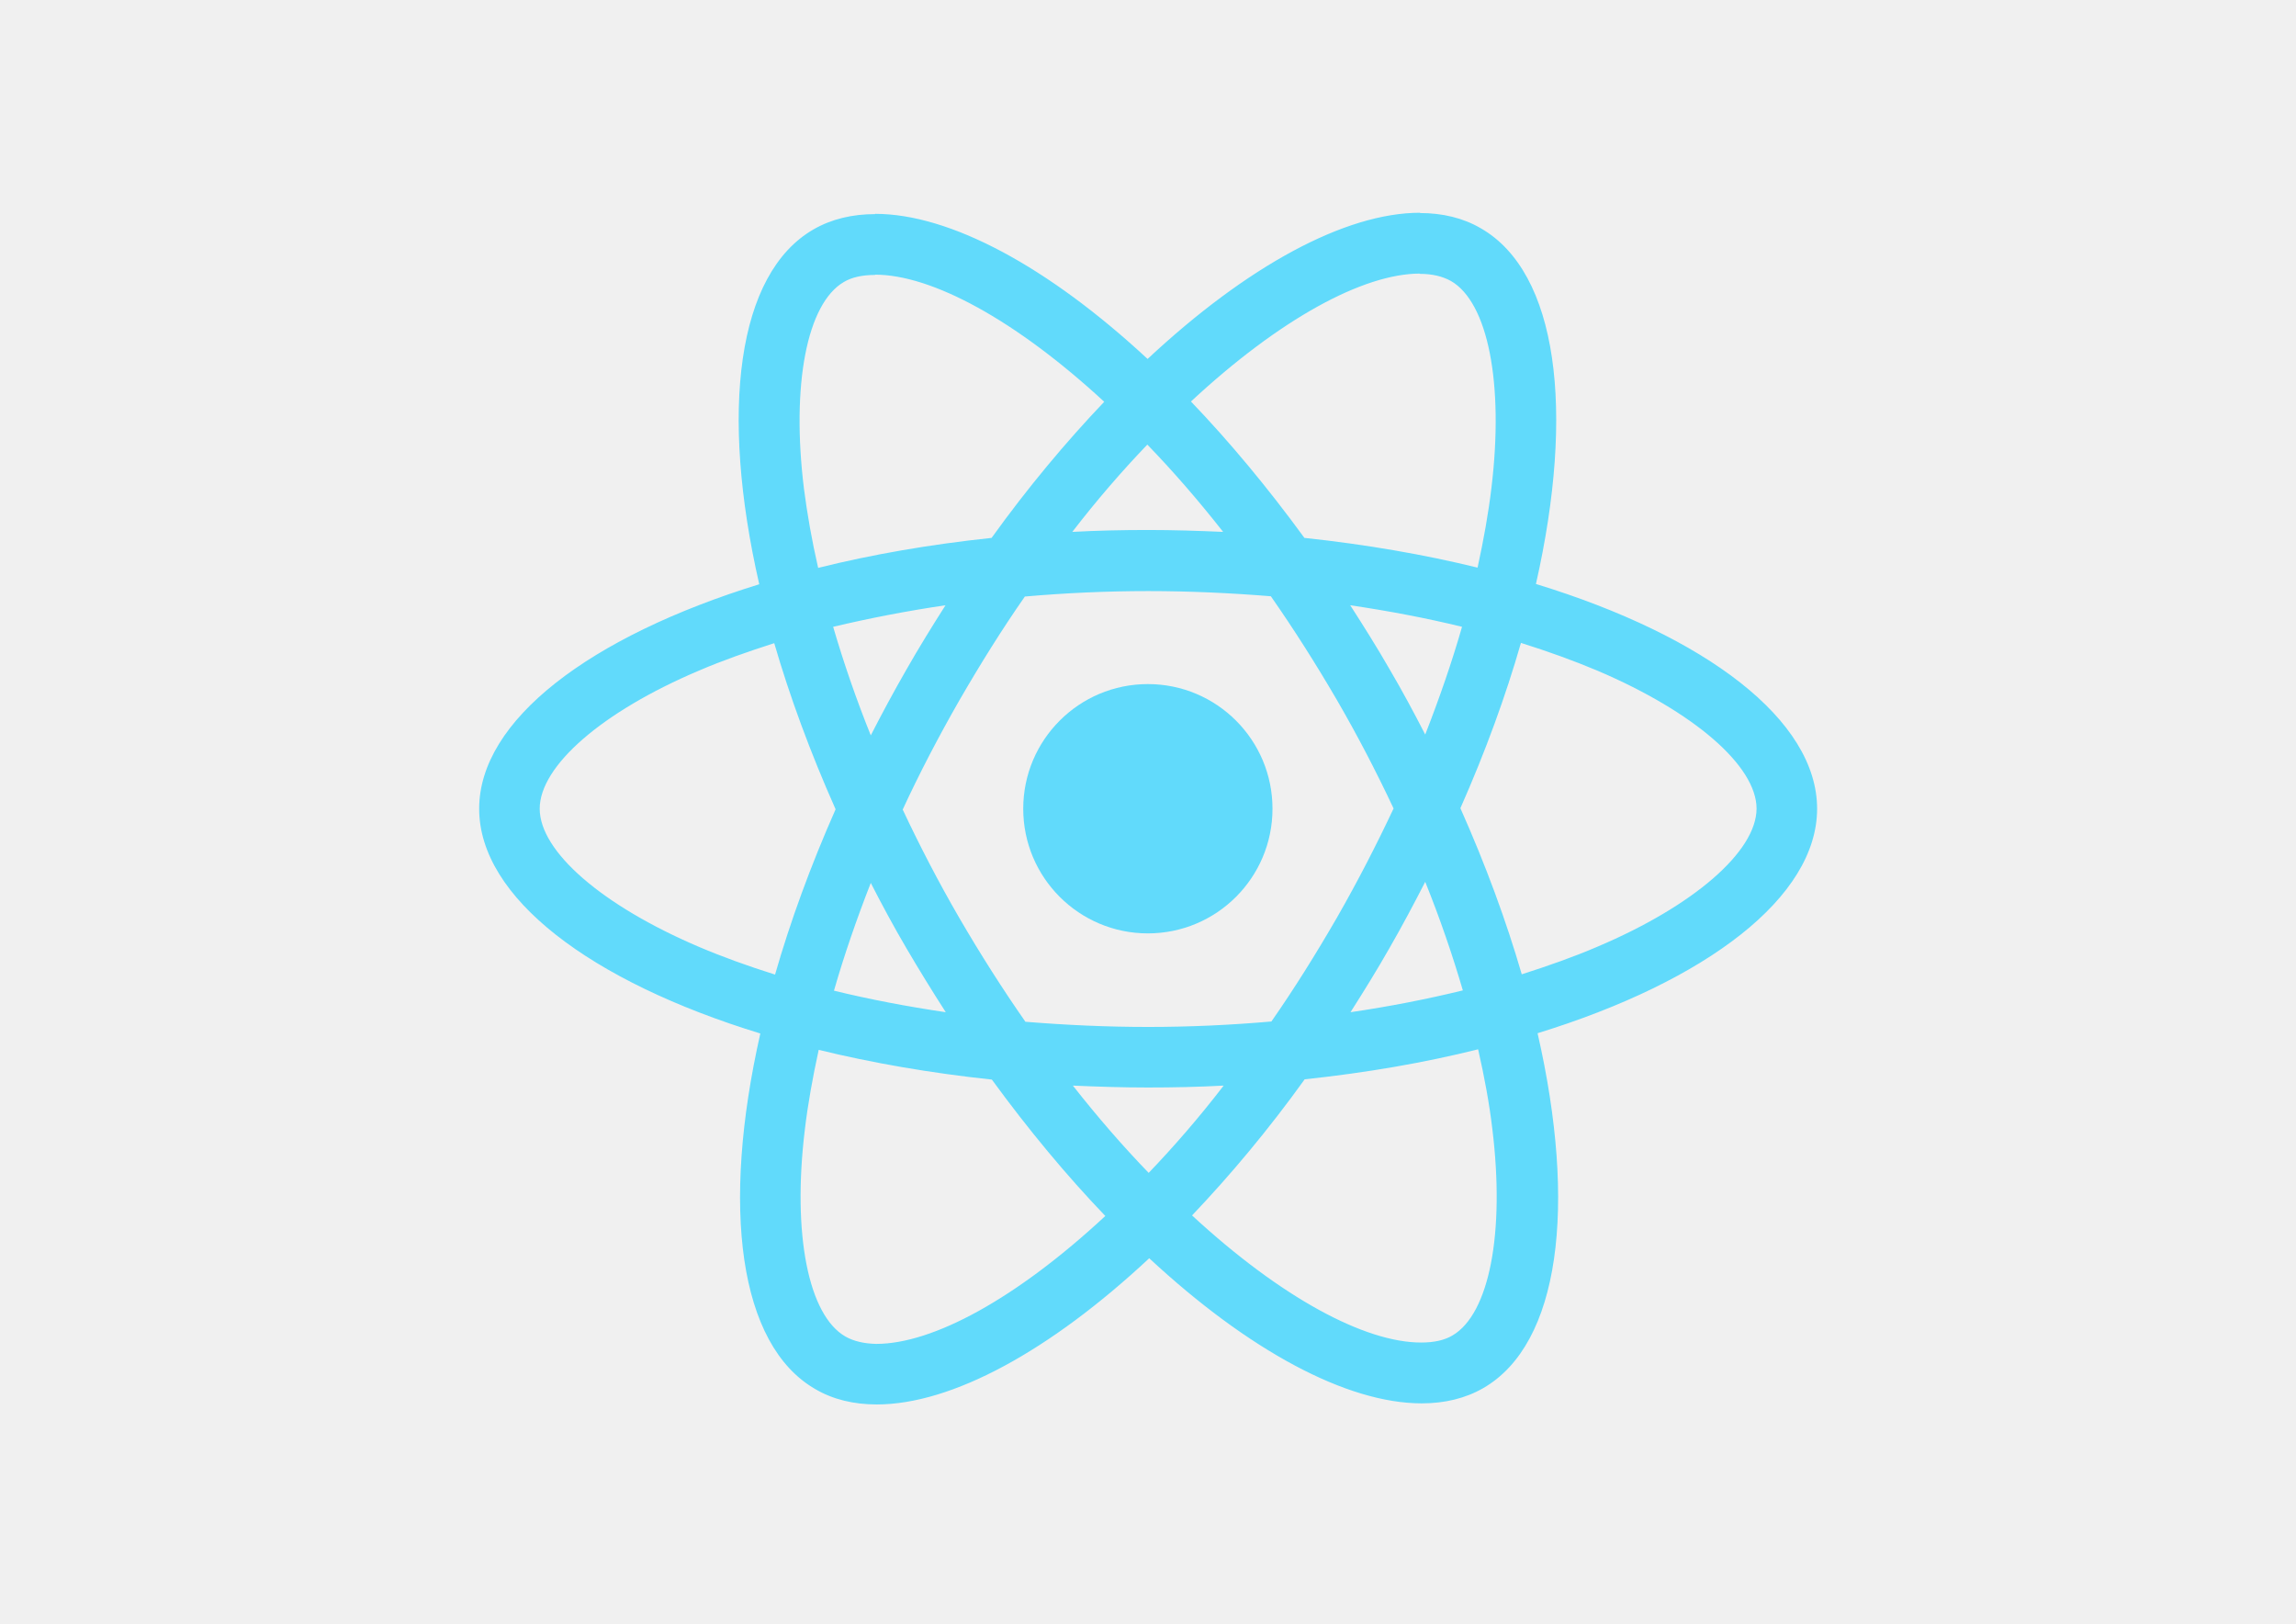
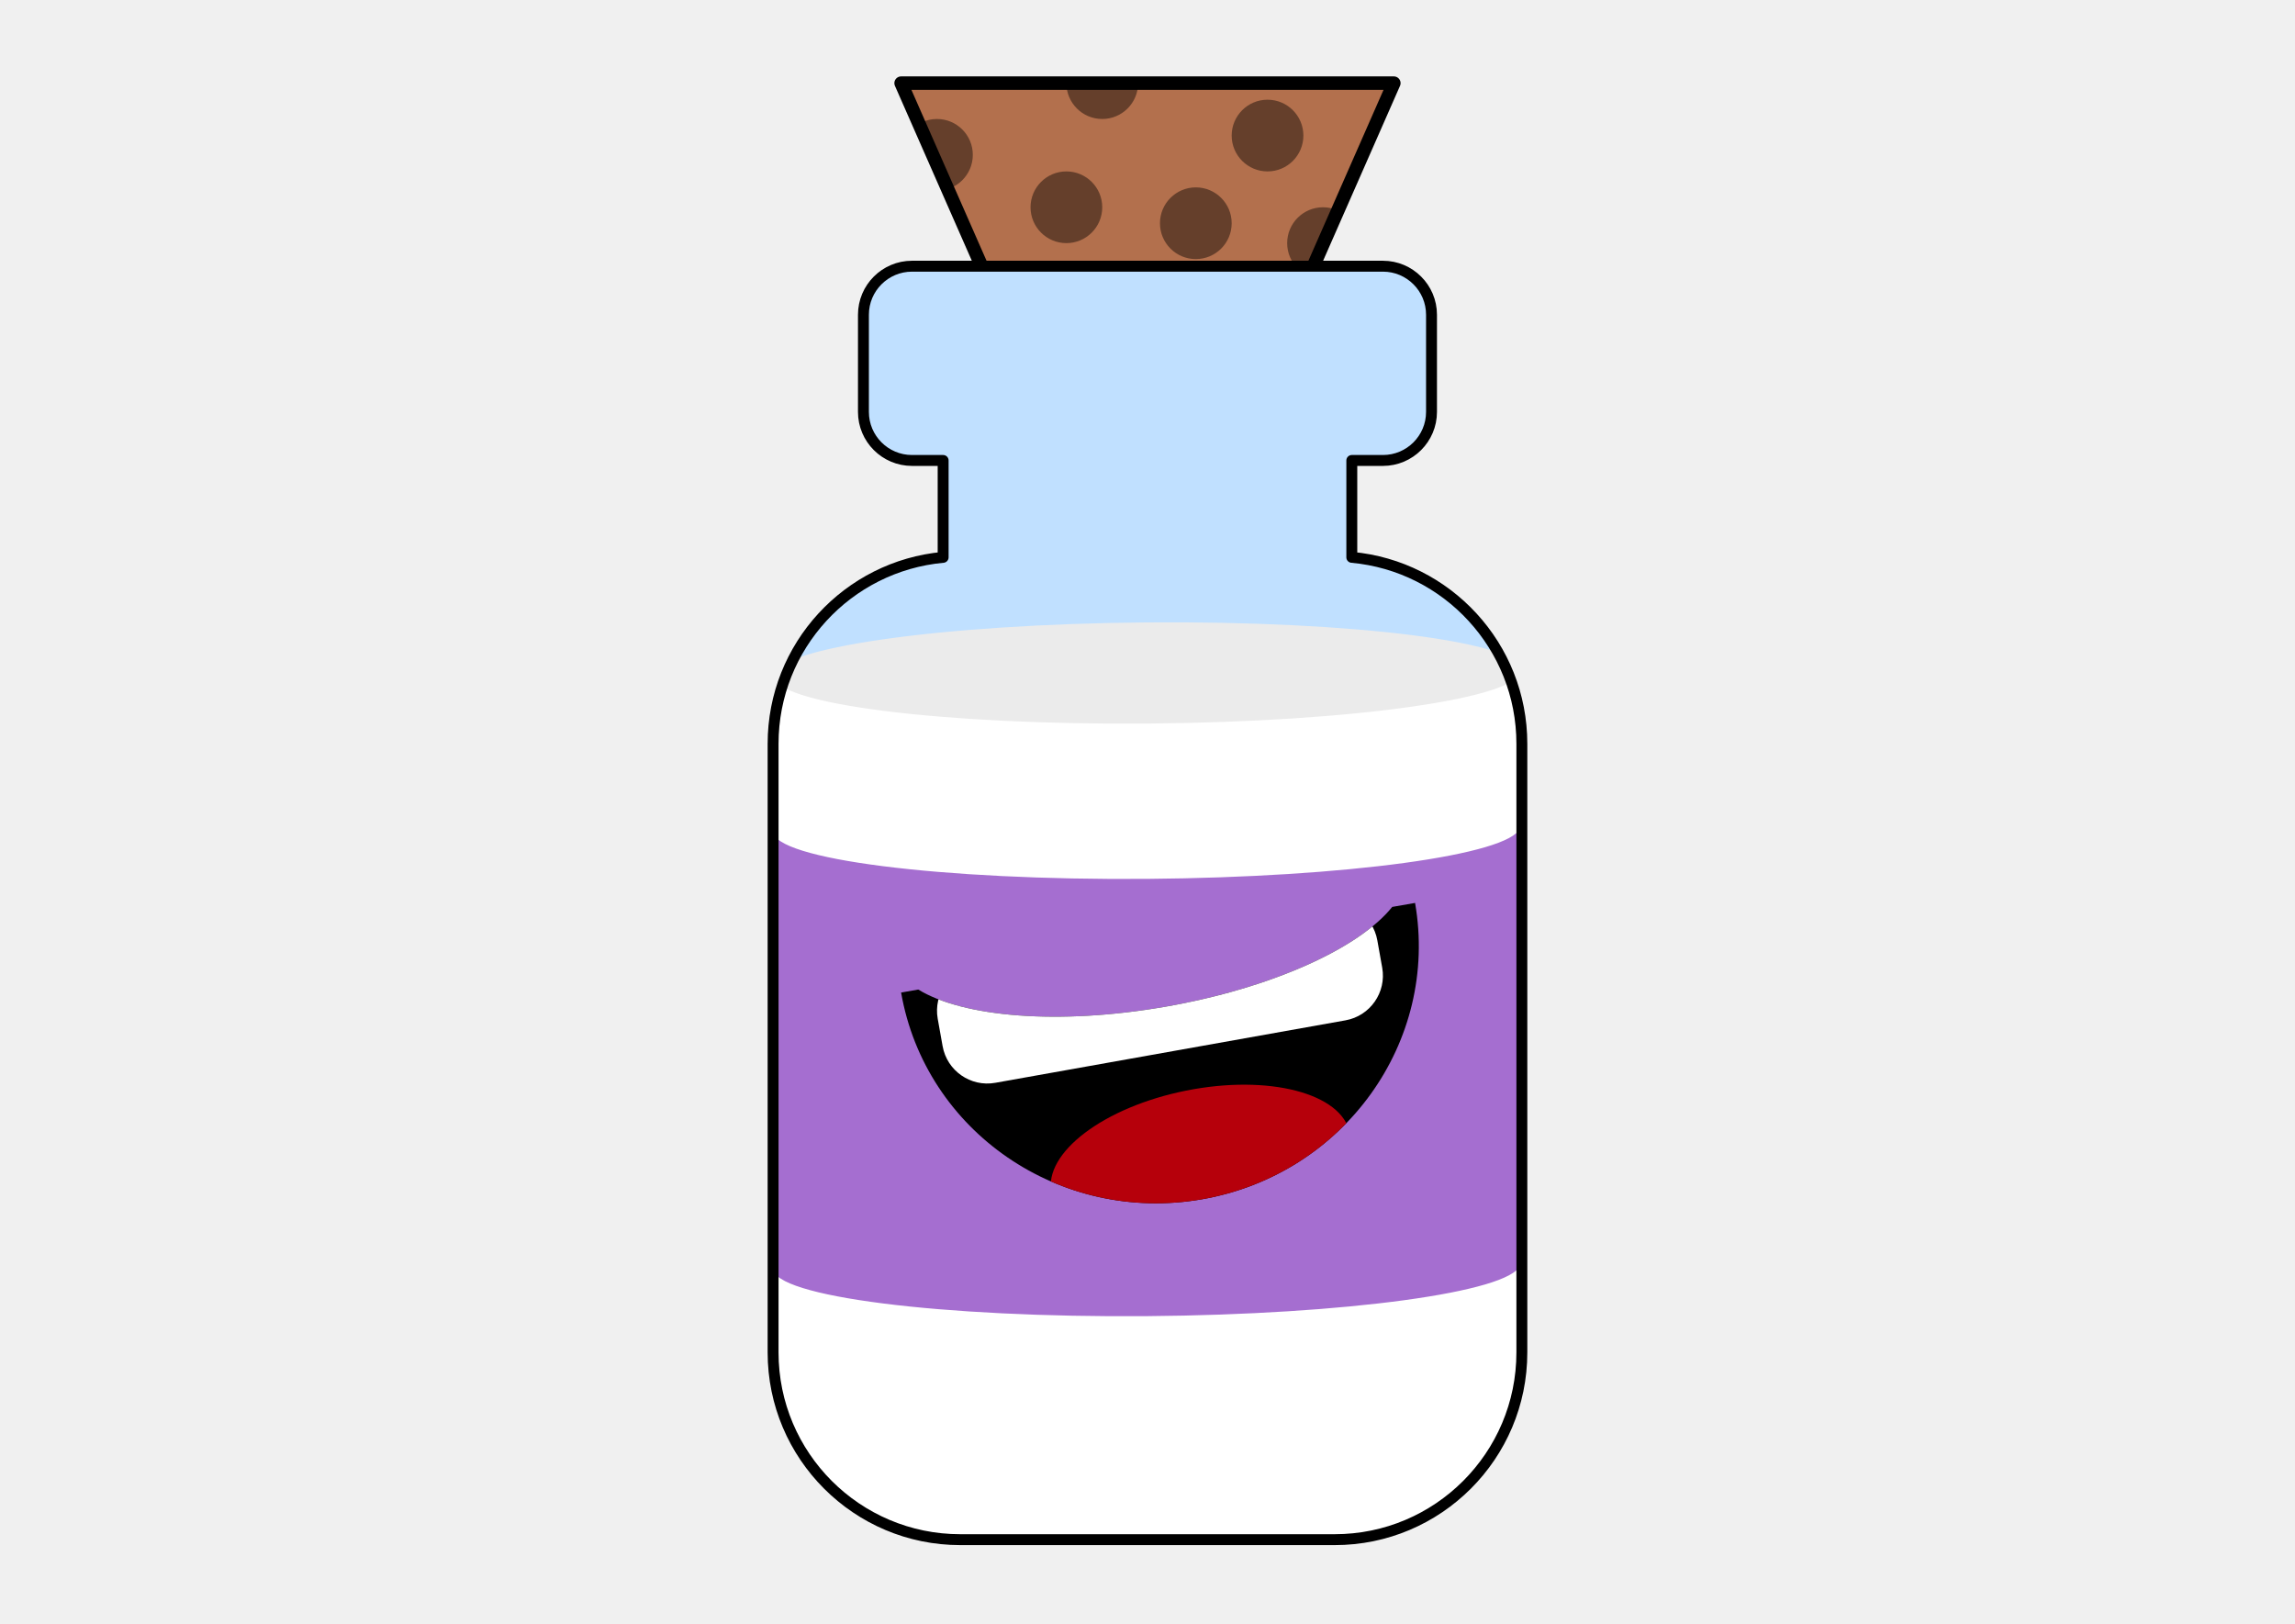
- <svg xmlns="http://www.w3.org/2000/svg" viewBox="0 0 841.9 595.3">
-   <g fill="#61DAFB">
-     <path d="M666.3 296.5c0-32.5-40.7-63.3-103.1-82.4 14.4-63.6 8-114.2-20.2-130.4-6.5-3.8-14.1-5.6-22.4-5.6v22.3c4.6 0 8.3.9 11.4 2.6 13.6 7.8 19.5 37.5 14.9 75.7-1.1 9.4-2.9 19.3-5.1 29.4-19.6-4.8-41-8.5-63.5-10.9-13.5-18.5-27.5-35.3-41.6-50 32.6-30.3 63.2-46.9 84-46.9V78c-27.5 0-63.5 19.6-99.9 53.6-36.4-33.8-72.4-53.2-99.9-53.2v22.3c20.7 0 51.4 16.5 84 46.6-14 14.7-28 31.4-41.3 49.9-22.6 2.4-44 6.1-63.6 11-2.3-10-4-19.7-5.2-29-4.7-38.2 1.1-67.9 14.6-75.8 3-1.8 6.9-2.6 11.5-2.6V78.5c-8.4 0-16 1.8-22.6 5.6-28.1 16.2-34.4 66.7-19.9 130.1-62.2 19.2-102.7 49.9-102.7 82.3 0 32.5 40.7 63.3 103.1 82.4-14.4 63.6-8 114.2 20.2 130.4 6.5 3.8 14.1 5.6 22.5 5.6 27.5 0 63.5-19.6 99.9-53.6 36.4 33.8 72.4 53.2 99.9 53.2 8.4 0 16-1.8 22.6-5.6 28.1-16.2 34.4-66.7 19.9-130.1 62-19.1 102.5-49.9 102.5-82.3zm-130.2-66.7c-3.7 12.9-8.3 26.2-13.5 39.5-4.1-8-8.4-16-13.1-24-4.6-8-9.5-15.8-14.4-23.4 14.2 2.1 27.9 4.7 41 7.9zm-45.8 106.5c-7.8 13.5-15.8 26.3-24.1 38.2-14.9 1.3-30 2-45.2 2-15.1 0-30.2-.7-45-1.9-8.3-11.9-16.4-24.6-24.2-38-7.6-13.1-14.5-26.4-20.8-39.8 6.2-13.4 13.2-26.8 20.7-39.9 7.8-13.5 15.8-26.3 24.1-38.2 14.9-1.3 30-2 45.2-2 15.1 0 30.2.7 45 1.9 8.3 11.9 16.4 24.6 24.2 38 7.6 13.1 14.5 26.4 20.8 39.8-6.3 13.4-13.2 26.8-20.7 39.9zm32.3-13c5.4 13.4 10 26.8 13.8 39.8-13.1 3.2-26.9 5.9-41.2 8 4.9-7.7 9.8-15.6 14.4-23.7 4.6-8 8.9-16.1 13-24.1zM421.2 430c-9.3-9.6-18.6-20.3-27.8-32 9 .4 18.2.7 27.5.7 9.4 0 18.7-.2 27.8-.7-9 11.7-18.3 22.4-27.5 32zm-74.4-58.9c-14.2-2.1-27.9-4.7-41-7.9 3.7-12.9 8.3-26.2 13.5-39.5 4.1 8 8.4 16 13.1 24 4.7 8 9.5 15.8 14.4 23.4zM420.7 163c9.3 9.6 18.6 20.3 27.8 32-9-.4-18.2-.7-27.5-.7-9.4 0-18.7.2-27.8.7 9-11.7 18.3-22.4 27.5-32zm-74 58.9c-4.9 7.7-9.8 15.6-14.4 23.7-4.6 8-8.9 16-13 24-5.4-13.4-10-26.8-13.8-39.8 13.1-3.1 26.9-5.8 41.2-7.9zm-90.5 125.2c-35.4-15.1-58.3-34.9-58.3-50.6 0-15.7 22.9-35.6 58.3-50.6 8.6-3.7 18-7 27.7-10.1 5.7 19.6 13.2 40 22.5 60.9-9.2 20.8-16.6 41.1-22.2 60.6-9.9-3.1-19.3-6.5-28-10.2zM310 490c-13.6-7.8-19.5-37.5-14.9-75.7 1.1-9.4 2.9-19.3 5.1-29.4 19.6 4.8 41 8.5 63.5 10.9 13.5 18.5 27.5 35.3 41.6 50-32.6 30.3-63.2 46.9-84 46.9-4.5-.1-8.3-1-11.3-2.7zm237.2-76.2c4.7 38.2-1.1 67.9-14.6 75.8-3 1.8-6.9 2.6-11.5 2.6-20.7 0-51.4-16.5-84-46.6 14-14.7 28-31.4 41.3-49.9 22.6-2.4 44-6.1 63.6-11 2.3 10.1 4.1 19.8 5.2 29.1zm38.5-66.7c-8.6 3.7-18 7-27.7 10.1-5.7-19.6-13.2-40-22.5-60.9 9.2-20.8 16.6-41.1 22.2-60.6 9.9 3.1 19.3 6.5 28.1 10.2 35.4 15.1 58.3 34.9 58.3 50.6-.1 15.7-23 35.6-58.4 50.6zM320.8 78.4z" />
-     <circle cx="420.9" cy="296.5" r="45.7" />
-     <path d="M520.5 78.1z" />
+ <svg xmlns="http://www.w3.org/2000/svg" width="100%" height="100%" viewBox="0 0 3508 2481" version="1.1" xml:space="preserve" style="fill-rule:evenodd;clip-rule:evenodd;stroke-linecap:round;stroke-linejoin:round;stroke-miterlimit:1.5;">
+   <g id="Layer1">
+     <path d="M1377.38,127.072l753.167,-0l-188.292,428.271l-376.583,0l-188.292,-428.271Z" style="fill:#b3704d;" />
+     <clipPath id="_clip1">
+       <path d="M1377.38,127.072l753.167,-0l-188.292,428.271l-376.583,0l-188.292,-428.271Z" />
+     </clipPath>
+     <g clip-path="url(#_clip1)">
+       <circle cx="1937.47" cy="207.202" r="54.803" style="fill:#653f2b;" />
+       <circle cx="1684.82" cy="127.072" r="54.803" style="fill:#653f2b;" />
+       <circle cx="2022.3" cy="371.612" r="54.803" style="fill:#653f2b;" />
+       <circle cx="1827.86" cy="341.207" r="54.803" style="fill:#653f2b;" />
+       <circle cx="1432.18" cy="236.678" r="54.803" style="fill:#653f2b;" />
+       <circle cx="1630.02" cy="316.809" r="54.803" style="fill:#653f2b;" />
+     </g>
+     <path d="M1377.38,127.072l753.167,-0l-188.292,428.271l-376.583,0l-188.292,-428.271Z" style="fill:none;stroke:#000;stroke-width:20.59px;" />
+     <path d="M1441.63,703.803l-47.606,-0c-40.969,-0 -74.23,-33.262 -74.23,-74.23l-0,-148.46c-0,-40.968 33.261,-74.229 74.23,-74.229l719.875,-0c40.969,-0 74.23,33.261 74.23,74.229l-0,148.46c-0,40.968 -33.261,74.23 -74.23,74.23l-47.606,-0l-0,148.087c145.651,13.24 259.928,135.851 259.928,284.942l-0,930.383c-0,157.92 -128.211,286.13 -286.13,286.13l-572.259,0c-157.92,0 -286.13,-128.21 -286.13,-286.13l-0,-930.383c-0,-149.091 114.277,-271.702 259.928,-284.942l-0,-148.087Z" style="fill:#fff;" />
+     <clipPath id="_clip2">
+       <path d="M1441.63,703.803l-47.606,-0c-40.969,-0 -74.23,-33.262 -74.23,-74.23l-0,-148.46c-0,-40.968 33.261,-74.229 74.23,-74.229l719.875,-0c40.969,-0 74.23,33.261 74.23,74.229l-0,148.46c-0,40.968 -33.261,74.23 -74.23,74.23l-47.606,-0l-0,148.087c145.651,13.24 259.928,135.851 259.928,284.942l-0,930.383c-0,157.92 -128.211,286.13 -286.13,286.13l-572.259,0c-157.92,0 -286.13,-128.21 -286.13,-286.13l-0,-930.383c-0,-149.091 114.277,-271.702 259.928,-284.942l-0,-148.087Z" />
+     </clipPath>
+     <g clip-path="url(#_clip2)">
+       <rect x="771.887" y="-66.758" width="2030.6" height="1022.68" style="fill:#c0e0ff;" />
+       <path d="M1102.99,904.21c-66.865,17.401 -101.941,36.633 -101.703,55.761c0.75,60.144 343.777,104.706 765.542,99.451c421.764,-5.255 763.575,-58.35 762.826,-118.493c-0.238,-19.129 -35.783,-37.48 -103.06,-53.21l-1323.61,16.491Z" style="fill:#c0e0ff;" />
+       <path d="M1753.59,951.339c315.356,-2.531 571.663,30.051 572.005,72.715c0.343,42.663 -255.408,79.355 -570.764,81.886c-315.356,2.531 -571.663,-30.052 -572.005,-72.715c-0.343,-42.663 255.408,-79.355 570.764,-81.886Z" style="fill:#ebebeb;" />
+       <path d="M2323.52,1266.05l0.952,0l0,668.345l-0.952,0c-17.197,40.675 -265.81,74.861 -569.813,77.3c-315.355,2.531 -571.662,-30.051 -572.005,-72.714c-0.012,-1.536 0.308,-3.064 0.952,-4.586l-0.952,0l-0,-668.345l0.952,0c-0.644,1.522 -0.964,3.05 -0.952,4.586c0.343,42.663 256.65,75.246 572.005,72.715c304.003,-2.44 552.616,-36.626 569.813,-77.301Z" style="fill:#a56ed0;" />
+     </g>
+     <path d="M1441.63,703.803l-47.606,-0c-40.969,-0 -74.23,-33.262 -74.23,-74.23l-0,-148.46c-0,-40.968 33.261,-74.229 74.23,-74.229l719.875,-0c40.969,-0 74.23,33.261 74.23,74.229l-0,148.46c-0,40.968 -33.261,74.23 -74.23,74.23l-47.606,-0l-0,148.087c145.651,13.24 259.928,135.851 259.928,284.942l-0,930.383c-0,157.92 -128.211,286.13 -286.13,286.13l-572.259,0c-157.92,0 -286.13,-128.21 -286.13,-286.13l-0,-930.383c-0,-149.091 114.277,-271.702 259.928,-284.942l-0,-148.087Z" style="fill:none;stroke:#000;stroke-width:16.67px;" />
+     <path d="M2128.05,1386.21l34.944,-6.093c37.023,212.359 -108.832,415.17 -325.775,452.992c-216.944,37.822 -422.824,-103.668 -459.846,-316.027l26.281,-4.582c68.633,42.137 214.833,54.636 377.779,26.228c162.946,-28.408 296.292,-89.643 346.617,-152.518Z" />
+     <clipPath id="_clip3">
+       <path d="M2128.05,1386.21l34.944,-6.093c37.023,212.359 -108.832,415.17 -325.775,452.992c-216.944,37.822 -422.824,-103.668 -459.846,-316.027l26.281,-4.582c68.633,42.137 214.833,54.636 377.779,26.228c162.946,-28.408 296.292,-89.643 346.617,-152.518Z" />
+     </clipPath>
+     <g clip-path="url(#_clip3)">
+       <path d="M2105.3,1437.28c-6.719,-37.669 -42.757,-62.797 -80.426,-56.078l-535.454,95.512c-37.669,6.719 -62.796,42.756 -56.077,80.426l7.465,41.85c6.719,37.669 42.757,62.796 80.426,56.077l535.454,-95.511c37.669,-6.719 62.796,-42.757 56.077,-80.426l-7.465,-41.85Z" style="fill:#fff;" />
+       <path d="M1813.12,1666.97c125.886,-25.148 237.974,3.915 250.148,64.859c12.175,60.945 -80.144,130.841 -206.03,155.989c-125.886,25.148 -237.973,-3.915 -250.148,-64.86c-12.175,-60.945 80.144,-130.841 206.03,-155.988Z" style="fill:#b6000b;" />
+     </g>
  </g>
</svg>
